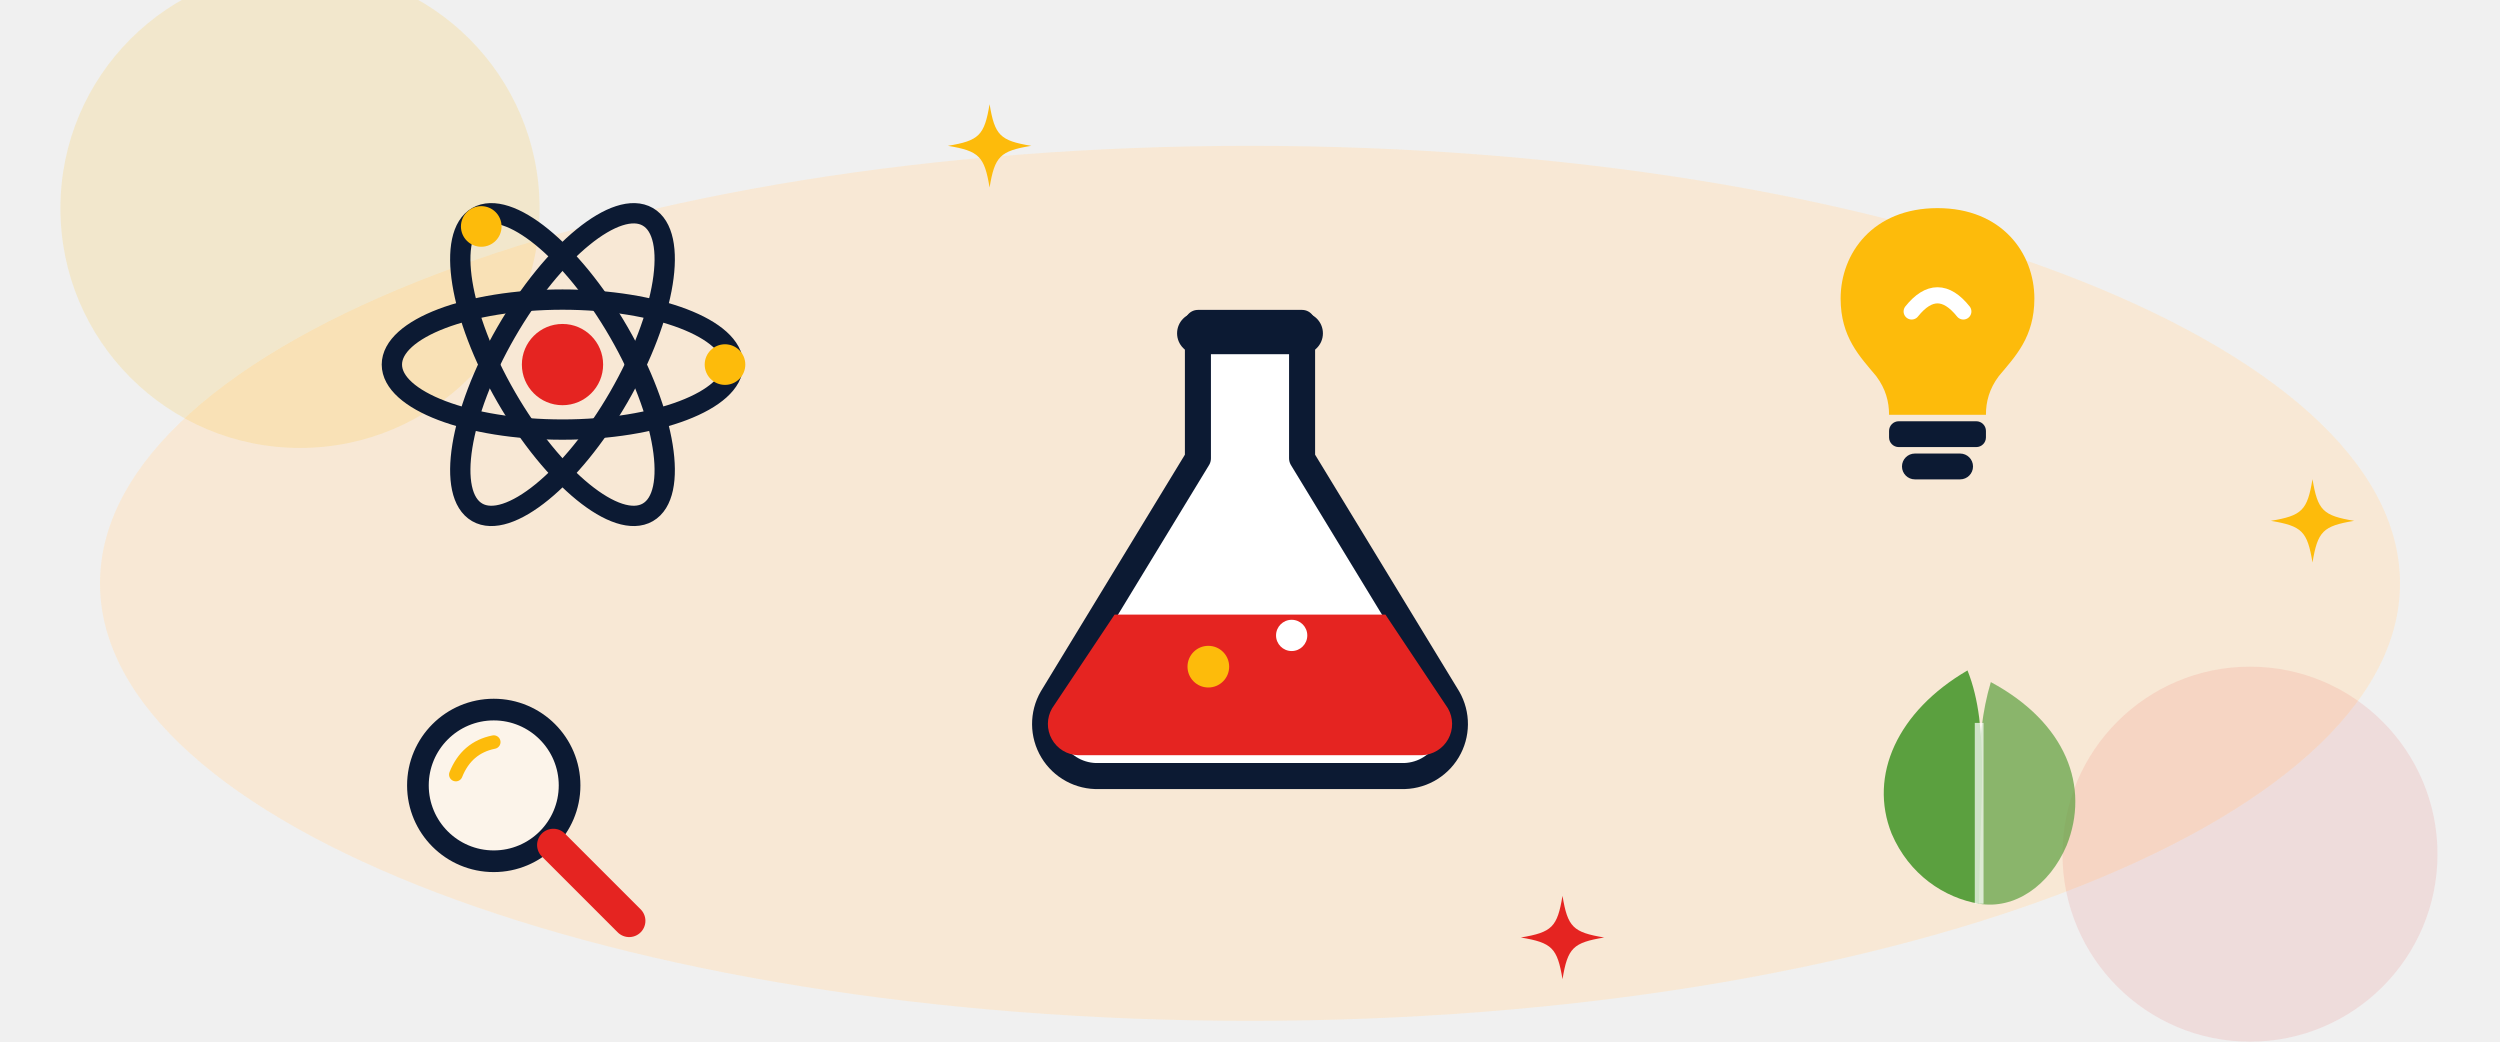
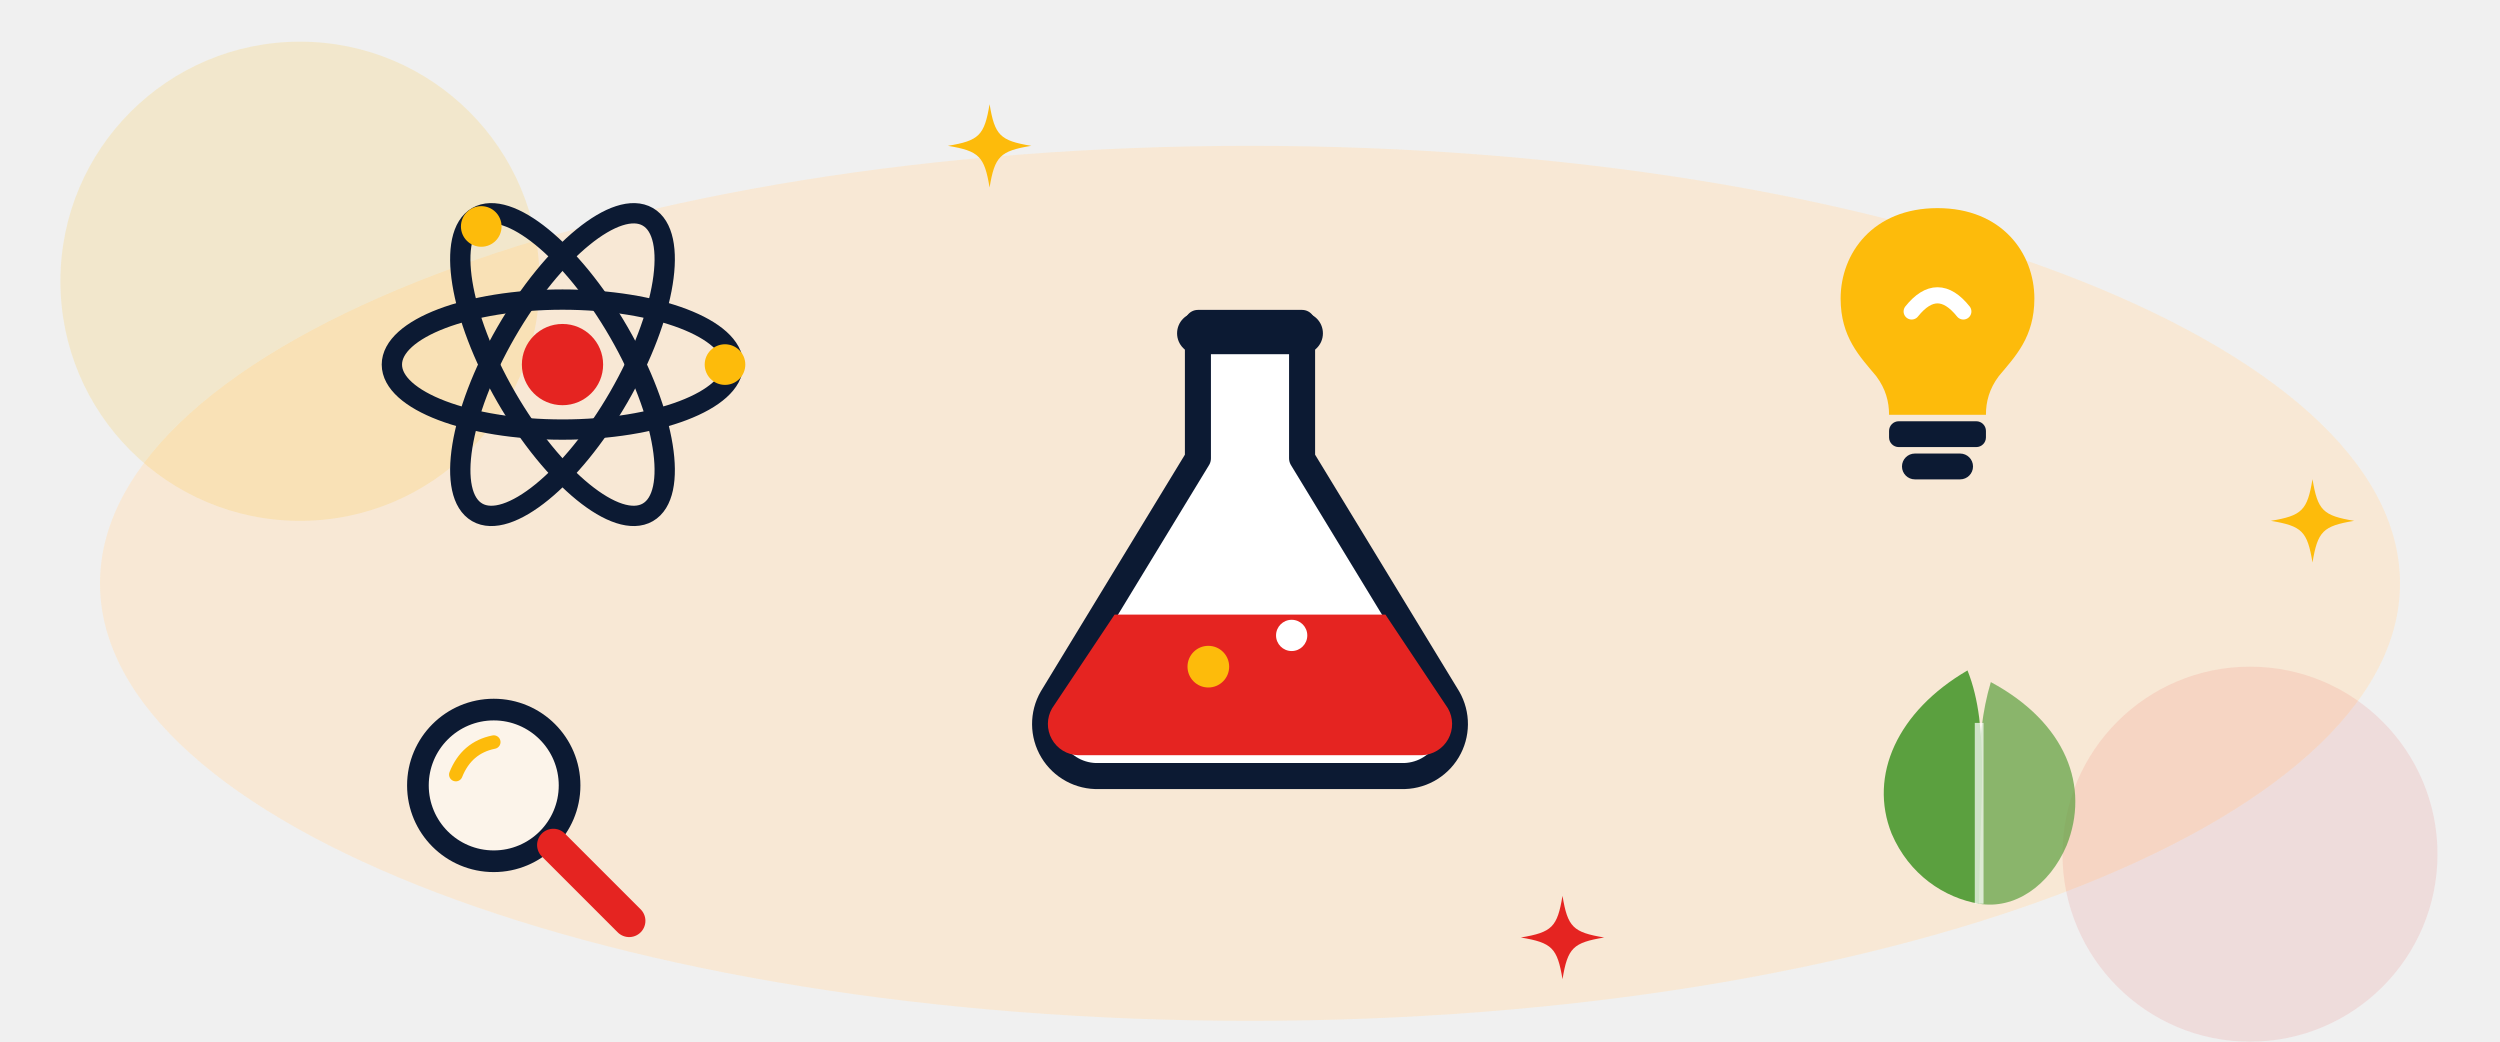
<svg xmlns="http://www.w3.org/2000/svg" viewBox="0 0 480 200" width="480" height="200" role="img" aria-hidden="true">
  <ellipse cx="240.0" cy="112" rx="220.8" ry="84.0" fill="#FBE6CC" opacity=".75" />
-   <circle cx="57.6" cy="40.0" r="46" fill="#FDBB0B" opacity=".16" />
+   <circle cx="57.6" cy="54.0" r="46" fill="#FDBB0B" opacity=".16" />
  <circle cx="432.0" cy="164.0" r="36" fill="#E52421" opacity=".10" />
  <g transform="translate(190,54)">
    <g>
      <animateTransform attributeName="transform" type="translate" values="0 0;0 -6;0 0" dur="4.6s" begin="0s" repeatCount="indefinite" calcMode="spline" keyTimes="0;.5;1" keySplines=".45 0 .55 1;.45 0 .55 1" />
      <g transform="scale(1.0)">
        <path d="M40 8 h20 v26 l28 46 a10 10 0 0 1 -9 15 h-58 a10 10 0 0 1 -9 -15 l28 -46z" fill="#FFFFFF" stroke="#0C1A33" stroke-width="5" stroke-linejoin="round" />
        <path d="M24 64 h52 l12 18 a6 6 0 0 1 -5 9 h-66 a6 6 0 0 1 -5 -9z" fill="#E52421" />
        <circle cx="42" cy="74" r="4" fill="#FDBB0B" />
        <circle cx="58" cy="68" r="3" fill="#FFFFFF" />
        <rect x="36" y="6" width="28" height="8" rx="4" fill="#0C1A33" />
      </g>
    </g>
  </g>
  <g transform="translate(69,31)">
    <g>
      <animateTransform attributeName="transform" type="translate" values="0 0;0 -8;0 0" dur="5s" begin="-1s" repeatCount="indefinite" calcMode="spline" keyTimes="0;.5;1" keySplines=".45 0 .55 1;.45 0 .55 1" />
      <g transform="scale(0.78)">
        <g fill="none" stroke="#0C1A33" stroke-width="5">
          <ellipse cx="50" cy="50" rx="42" ry="16" />
          <ellipse cx="50" cy="50" rx="42" ry="16" transform="rotate(60 50 50)" />
          <ellipse cx="50" cy="50" rx="42" ry="16" transform="rotate(120 50 50)" />
        </g>
        <circle cx="50" cy="50" r="10" fill="#E52421" />
        <circle cx="90" cy="50" r="5" fill="#FDBB0B" />
        <circle cx="30" cy="16" r="5" fill="#FDBB0B" />
      </g>
    </g>
  </g>
  <g transform="translate(341,35)">
    <g>
      <animateTransform attributeName="transform" type="translate" values="0 0;0 -8;0 0" dur="3.8s" begin="0.4s" repeatCount="indefinite" calcMode="spline" keyTimes="0;.5;1" keySplines=".45 0 .55 1;.45 0 .55 1" />
      <g transform="scale(0.62)">
        <path d="M50 8 c-20 0 -30 14 -30 28 c0 12 6 18 11 24 c3 4 4 8 4 12 h30 c0 -4 1 -8 4 -12 c5 -6 11 -12 11 -24 c0 -14 -10 -28 -30 -28z" fill="#FDBB0B" />
        <rect x="35" y="74" width="30" height="8" rx="3" fill="#0C1A33" />
        <rect x="39" y="84" width="22" height="8" rx="4" fill="#0C1A33" />
        <path d="M42 40 q8 -10 16 0" fill="none" stroke="#FFFFFF" stroke-width="5" stroke-linecap="round" />
      </g>
    </g>
  </g>
  <g transform="translate(352,122)">
    <g>
      <animateTransform attributeName="transform" type="translate" values="0 0;0 -6;0 0" dur="4.4s" begin="1s" repeatCount="indefinite" calcMode="spline" keyTimes="0;.5;1" keySplines=".45 0 .55 1;.45 0 .55 1" />
      <g transform="scale(0.56)">
        <path d="M50 92 c0 -34 4 -60 -4 -80 c-24 14 -34 36 -26 56 c6 14 18 22 30 24z" fill="#5BA03F" />
        <path d="M50 92 c0 -34 -2 -56 4 -76 c26 14 34 36 26 56 c-6 14 -18 22 -30 20z" fill="#5BA03F" opacity=".7" />
        <path d="M50 92 V30" stroke="#FFFFFF" stroke-width="3" opacity=".7" />
      </g>
    </g>
  </g>
  <g transform="translate(74,130)">
    <g>
      <animateTransform attributeName="transform" type="translate" values="0 0;0 -6;0 0" dur="4.2s" begin="1.4s" repeatCount="indefinite" calcMode="spline" keyTimes="0;.5;1" keySplines=".45 0 .55 1;.45 0 .55 1" />
      <g transform="scale(0.52)">
        <circle cx="40" cy="40" r="28" fill="#FFFFFF" fill-opacity=".5" stroke="#0C1A33" stroke-width="8" />
        <path d="M62 62 L90 90" stroke="#E52421" stroke-width="12" stroke-linecap="round" />
        <path d="M26 36 q4 -10 14 -12" fill="none" stroke="#FDBB0B" stroke-width="5" stroke-linecap="round" />
      </g>
    </g>
  </g>
  <g transform="translate(190,28)">
    <g>
      <animateTransform attributeName="transform" type="scale" values=".3;1;.3" dur="3s" begin="0s" repeatCount="indefinite" />
      <path d="M0 -8 C1 -2 2 -1 8 0 C2 1 1 2 0 8 C-1 2 -2 1 -8 0 C-2 -1 -1 -2 0 -8z" fill="#FDBB0B" />
    </g>
  </g>
  <g transform="translate(300,180)">
    <g>
      <animateTransform attributeName="transform" type="scale" values=".3;1;.3" dur="2.8s" begin="-1s" repeatCount="indefinite" />
      <path d="M0 -8 C1 -2 2 -1 8 0 C2 1 1 2 0 8 C-1 2 -2 1 -8 0 C-2 -1 -1 -2 0 -8z" fill="#E52421" />
    </g>
  </g>
  <g transform="translate(444,100)">
    <g>
      <animateTransform attributeName="transform" type="scale" values=".3;1;.3" dur="3s" begin="-0.5s" repeatCount="indefinite" />
      <path d="M0 -8 C1 -2 2 -1 8 0 C2 1 1 2 0 8 C-1 2 -2 1 -8 0 C-2 -1 -1 -2 0 -8z" fill="#FDBB0B" />
    </g>
  </g>
</svg>
